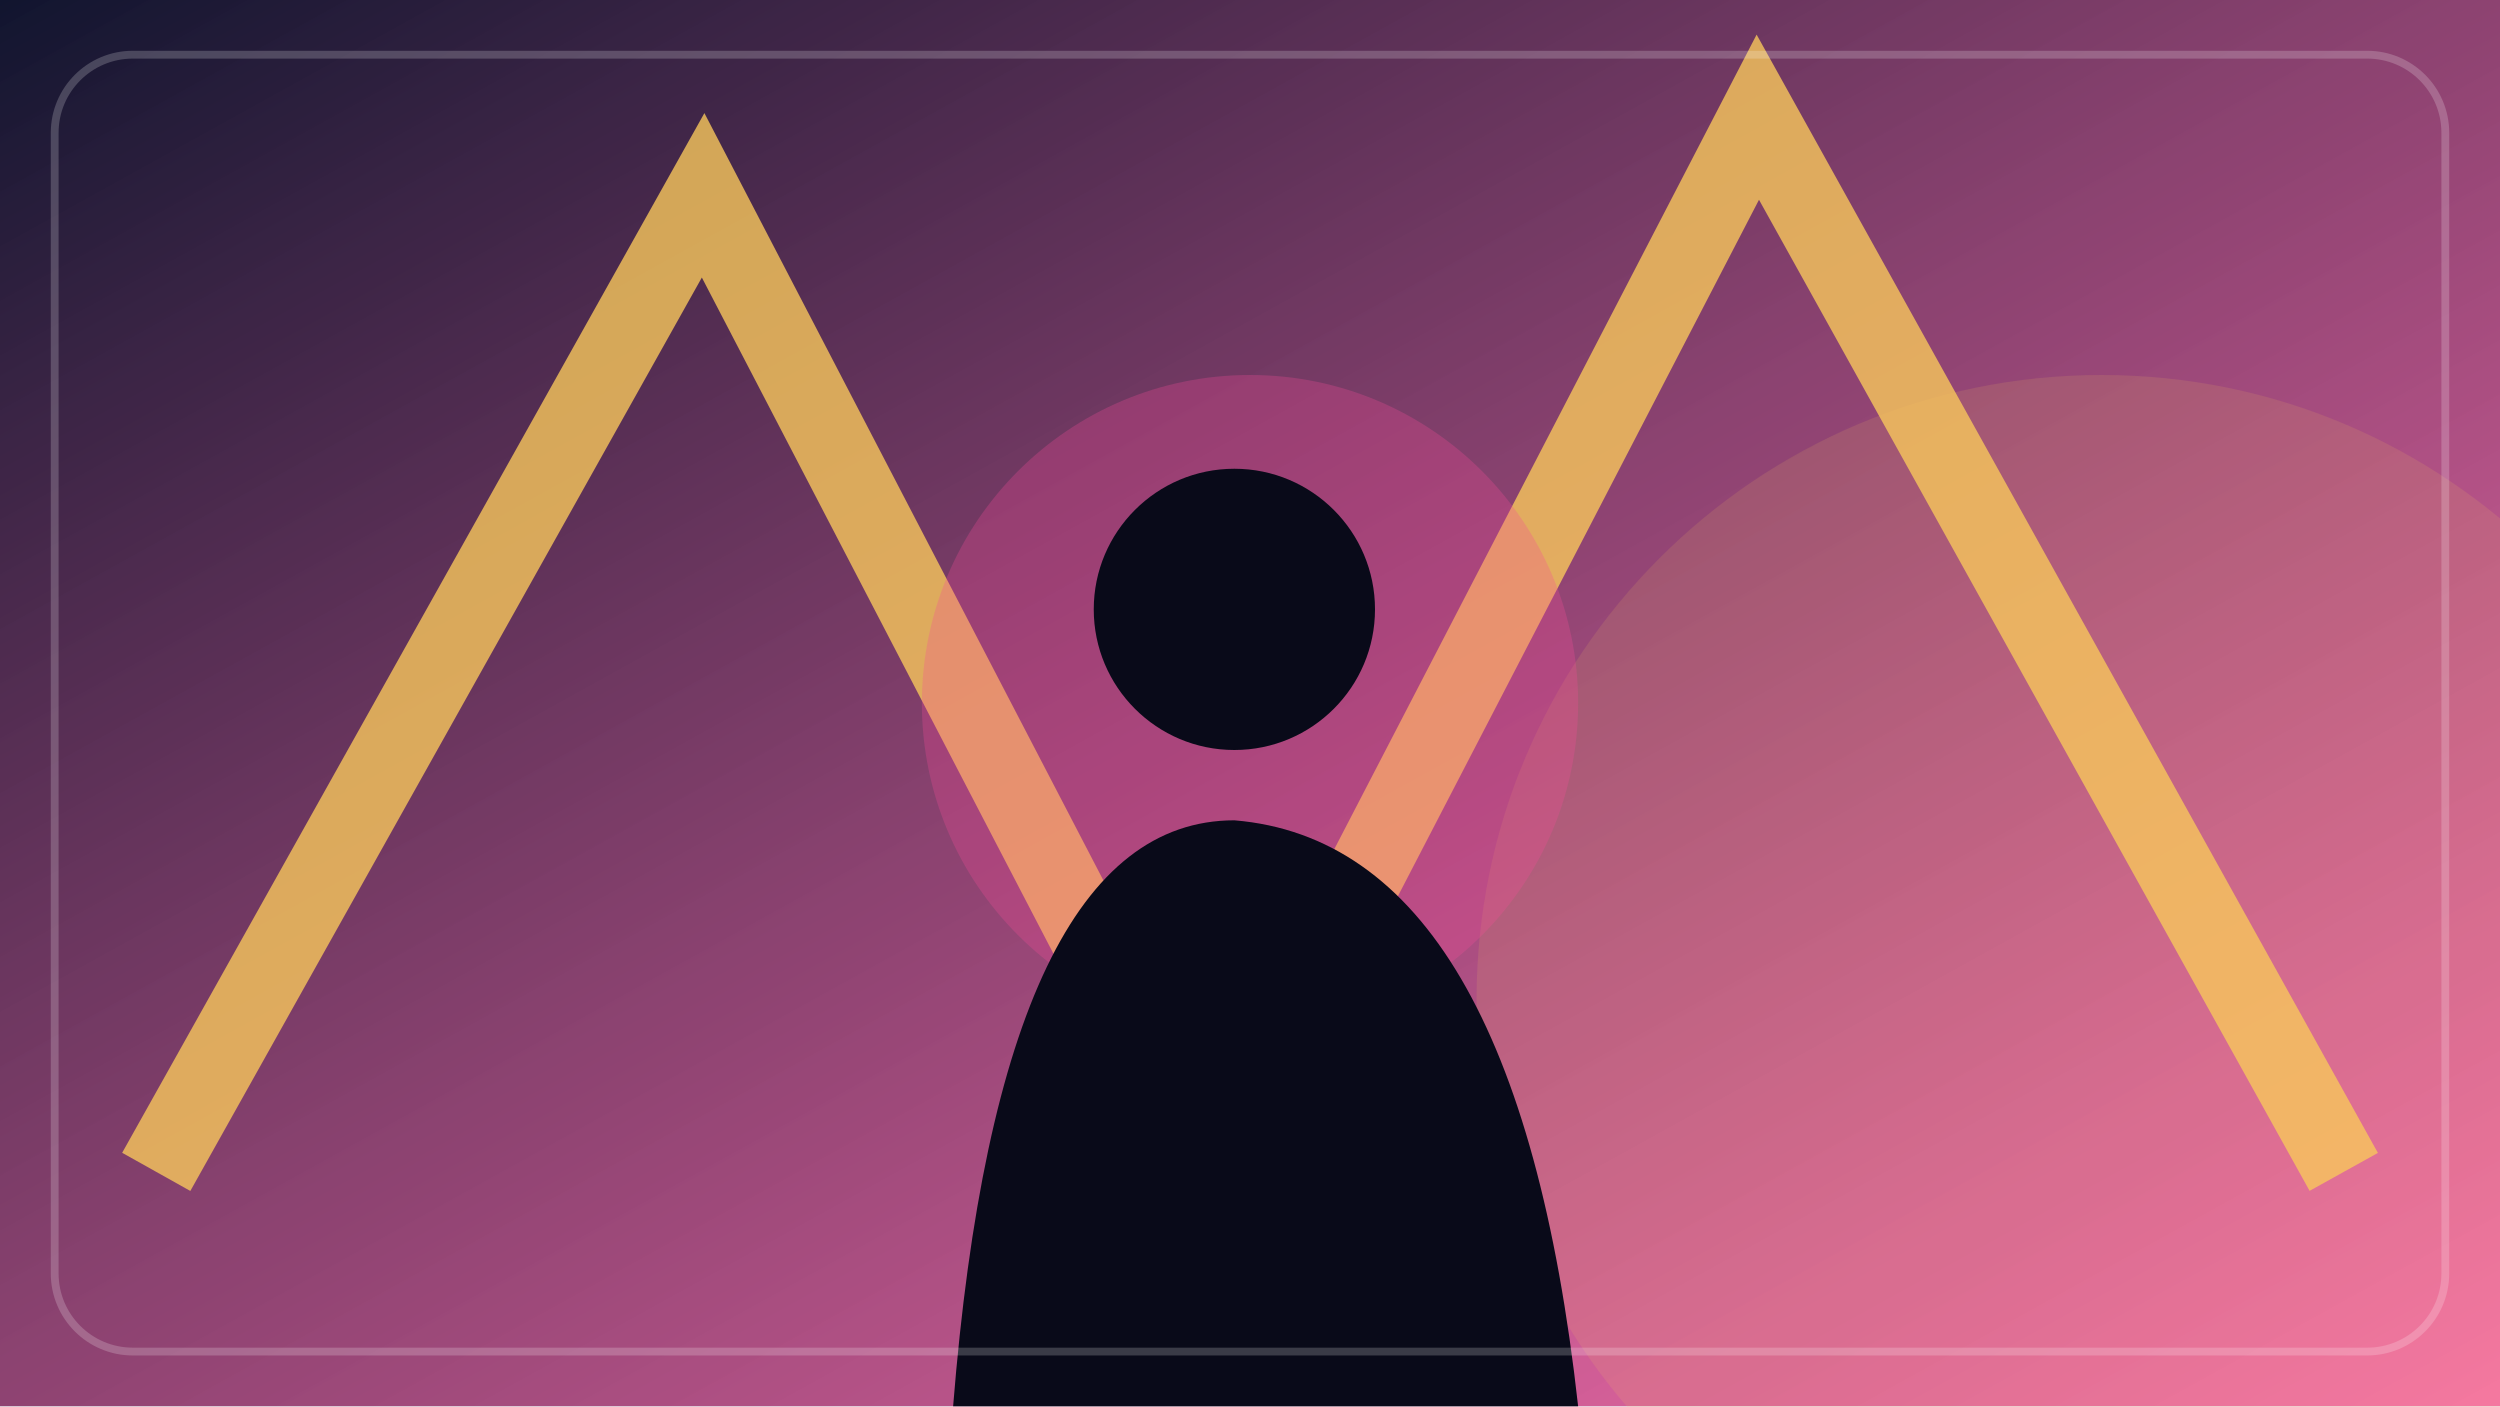
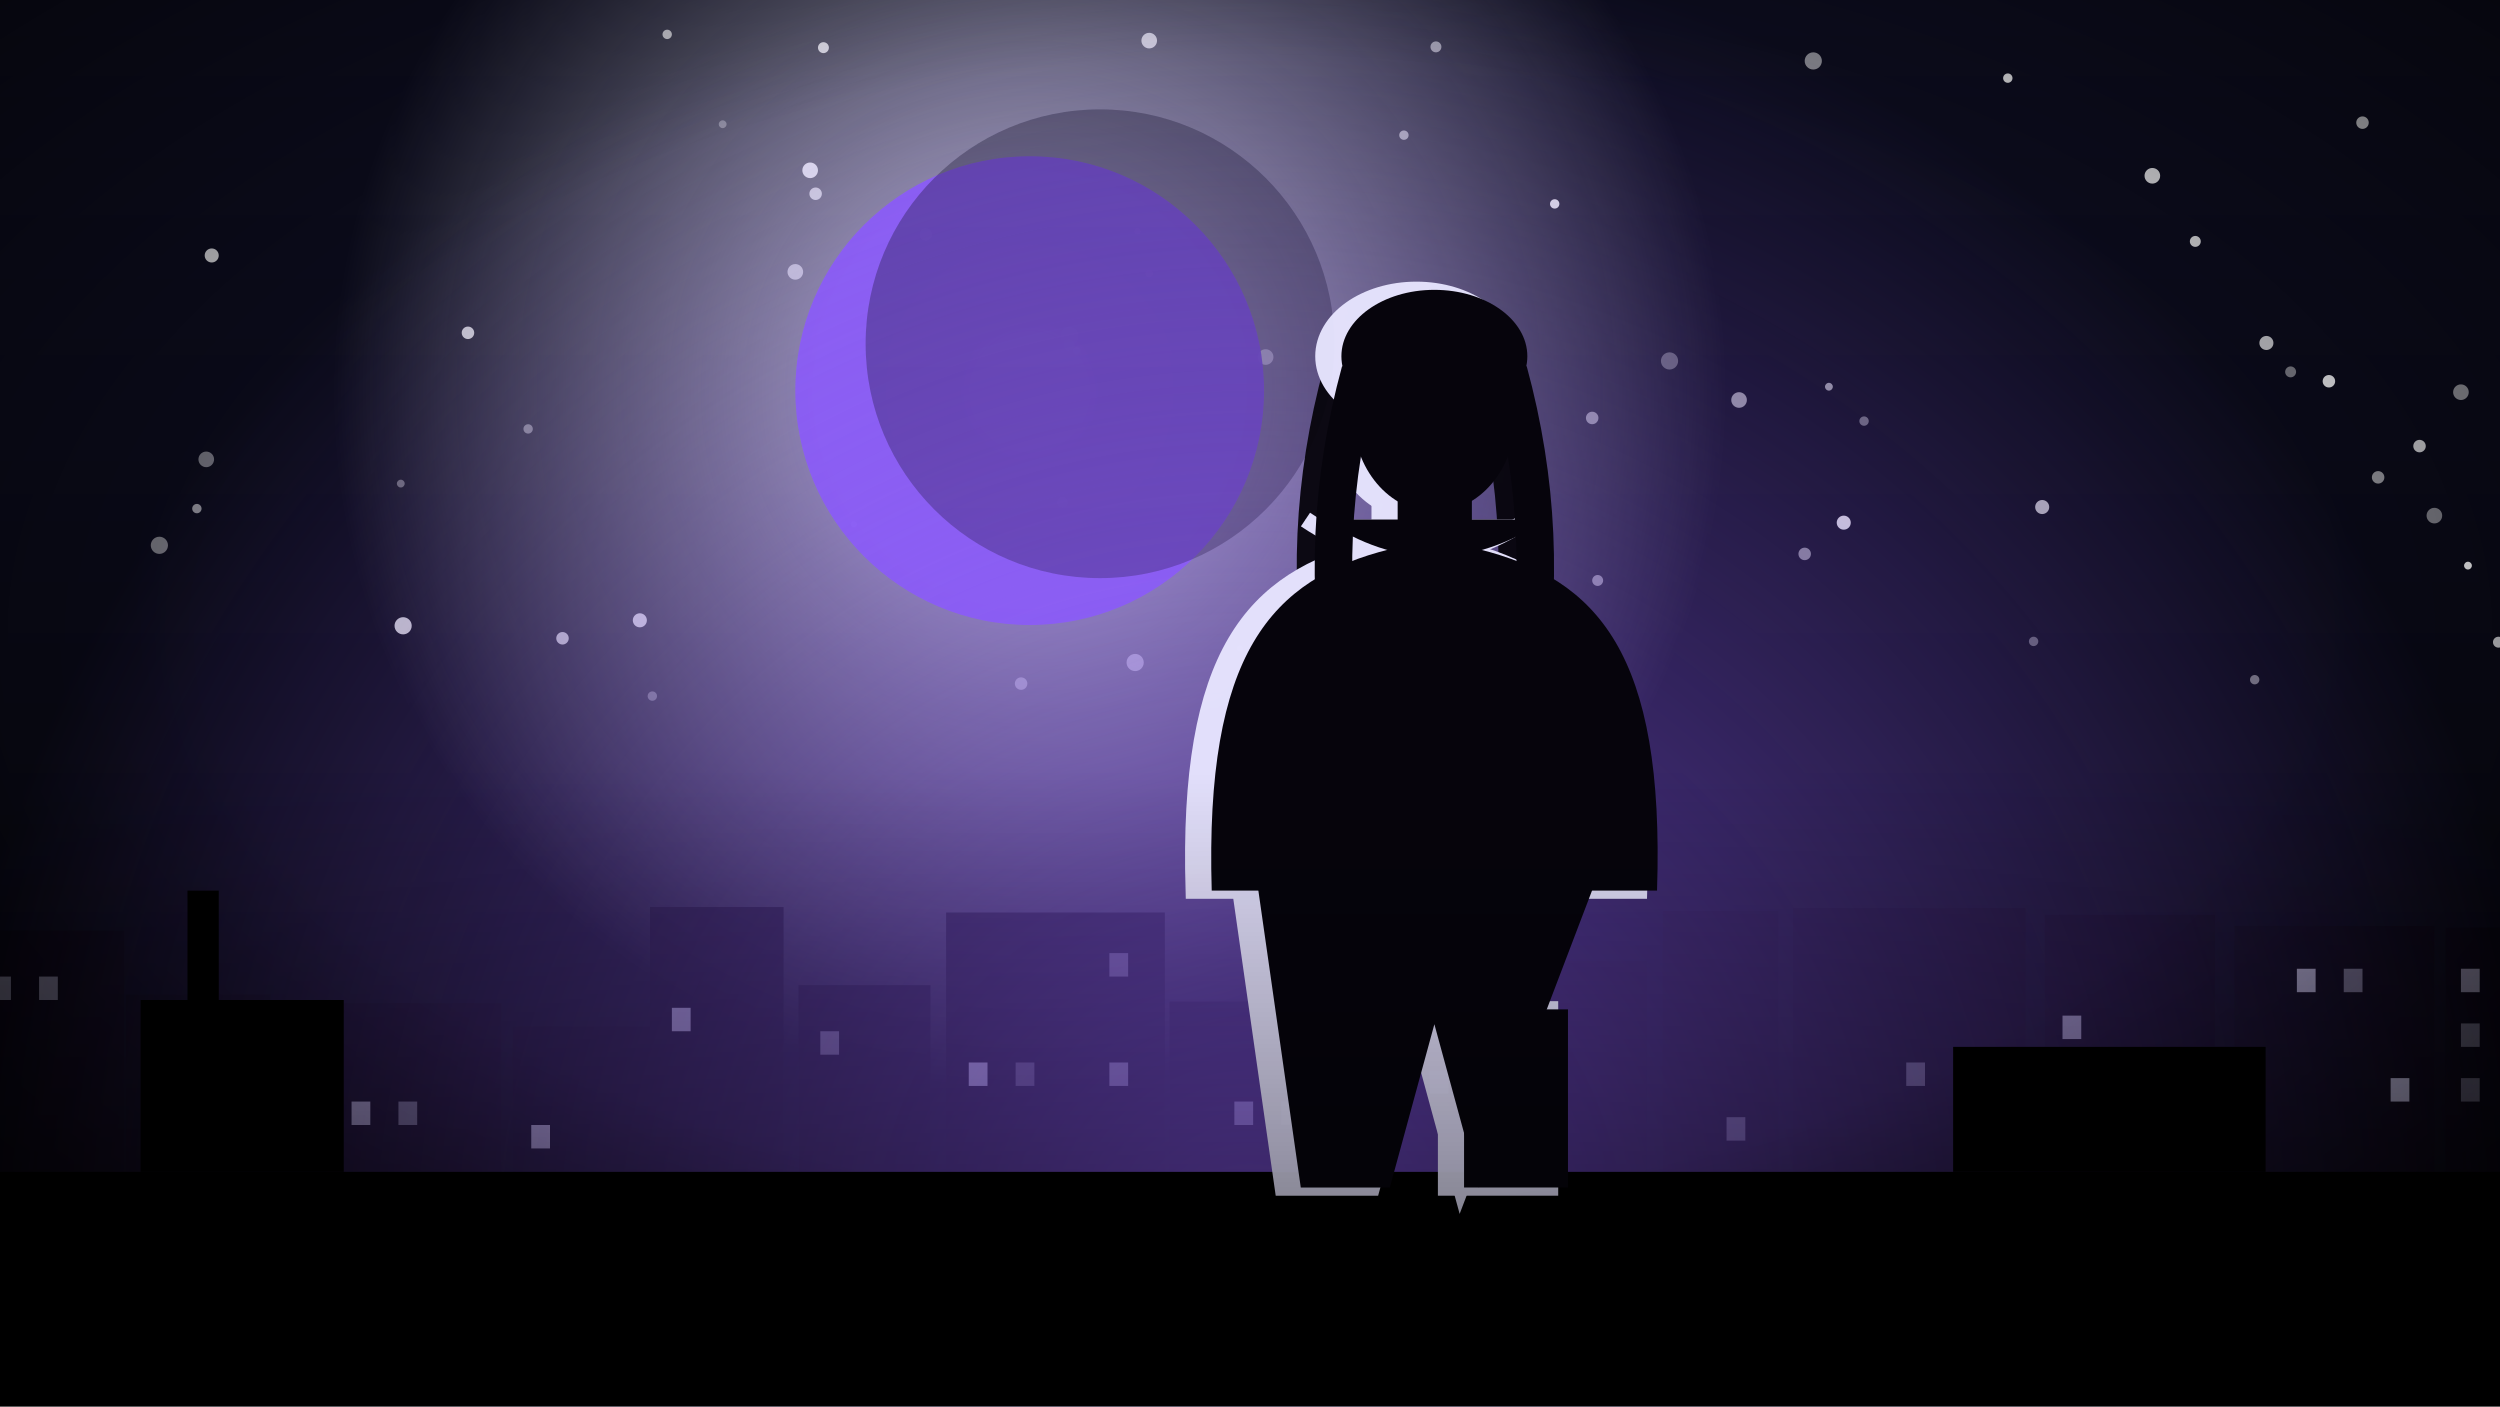
- <svg xmlns="http://www.w3.org/2000/svg" viewBox="0 0 320 180">
+ <svg xmlns="http://www.w3.org/2000/svg" viewBox="0 0 320 180" width="320" height="180" preserveAspectRatio="xMidYMid slice">
  <defs>
-     <linearGradient id="b" x1="0" y1="0" x2="1" y2="1">
-       <stop stop-color="#11152F" />
-       <stop offset="1" stop-color="#F54B98" stop-opacity=".8" />
+     <linearGradient id="bgk45" x1="0" y1="0" x2="0" y2="1">
+       <stop offset="0" stop-color="#0D0D1F" />
+       <stop offset="1" stop-color="#030308" />
+     </linearGradient>
+     <radialGradient id="glk45" cx=".5" cy=".5" r=".5">
+       <stop offset="0" stop-color="#E8E6FF" stop-opacity=".85" />
+       <stop offset="1" stop-color="#E8E6FF" stop-opacity="0" />
+     </radialGradient>
+     <radialGradient id="g2k45" cx=".5" cy=".5" r=".5">
+       <stop offset="0" stop-color="#8B5CF6" stop-opacity=".7" />
+       <stop offset="1" stop-color="#8B5CF6" stop-opacity="0" />
+     </radialGradient>
+     <linearGradient id="bek45" x1="0" y1="0" x2="0" y2="1">
+       <stop offset="0" stop-color="#E8E6FF" stop-opacity=".55" />
+       <stop offset="1" stop-color="#E8E6FF" stop-opacity="0" />
+     </linearGradient>
+     <radialGradient id="vgk45" cx=".5" cy=".45" r=".75">
+       <stop offset=".55" stop-color="#000" stop-opacity="0" />
+       <stop offset="1" stop-color="#000" stop-opacity=".7" />
+     </radialGradient>
+     <linearGradient id="ftk45" x1="0" y1="0" x2="0" y2="1">
+       <stop offset=".55" stop-color="#000" stop-opacity="0" />
+       <stop offset="1" stop-color="#000" stop-opacity=".55" />
    </linearGradient>
  </defs>
-   <rect width="320" height="180" fill="url(#b)" />
-   <circle cx="269" cy="128" r="80" fill="#F7C75B" opacity=".13" />
-   <path d="M20 150L90 25L155 150L225 15L300 150" fill="none" stroke="#F7C75B" stroke-width="10" opacity=".8" />
-   <circle cx="160" cy="90" r="42" fill="#F54B98" opacity=".28" />
-   <circle cx="158" cy="78" r="18" fill="#090A19" />
-   <path d="M122 180Q128 105 158 105Q194 108 202 180Z" fill="#090A19" />
-   <rect x="7" y="7" width="306" height="166" rx="10" fill="none" stroke="#FFFFFF" stroke-opacity=".2" />
+   <rect width="320" height="180" fill="url(#bgk45)" />
+   <circle cx="319.8" cy="82.2" r="0.7" fill="#FFF" opacity="0.71" />
+   <circle cx="304.4" cy="61.1" r="0.8" fill="#FFF" opacity="0.51" />
+   <circle cx="109.3" cy="67.1" r="0.4" fill="#FFF" opacity="0.49" />
+   <circle cx="275.5" cy="22.5" r="1.0" fill="#FFF" opacity="0.79" />
+   <circle cx="105.4" cy="6.1" r="0.7" fill="#FFF" opacity="0.85" />
+   <circle cx="260.3" cy="82.1" r="0.6" fill="#FFF" opacity="0.35" />
+   <circle cx="136.8" cy="44.2" r="0.7" fill="#FFF" opacity="0.49" />
+   <circle cx="147.1" cy="35.0" r="0.5" fill="#FFF" opacity="0.49" />
+   <circle cx="238.6" cy="53.9" r="0.6" fill="#FFF" opacity="0.38" />
+   <circle cx="199.0" cy="26.1" r="0.6" fill="#FFF" opacity="0.85" />
+   <circle cx="83.5" cy="89.1" r="0.6" fill="#FFF" opacity="0.33" />
+   <circle cx="234.1" cy="49.5" r="0.5" fill="#FFF" opacity="0.56" />
+   <circle cx="26.4" cy="58.8" r="1.0" fill="#FFF" opacity="0.37" />
+   <circle cx="145.3" cy="84.8" r="1.1" fill="#FFF" opacity="0.51" />
+   <circle cx="118.5" cy="30.0" r="0.8" fill="#FFF" opacity="0.73" />
+   <circle cx="147.1" cy="5.2" r="1.0" fill="#FFF" opacity="0.73" />
+   <circle cx="232.1" cy="7.8" r="1.1" fill="#FFF" opacity="0.51" />
+   <circle cx="136.9" cy="43.0" r="1.1" fill="#FFF" opacity="0.37" />
+   <circle cx="167.0" cy="83.2" r="0.8" fill="#FFF" opacity="0.73" />
+   <circle cx="315.0" cy="50.2" r="1.0" fill="#FFF" opacity="0.50" />
+   <circle cx="25.2" cy="65.1" r="0.6" fill="#FFF" opacity="0.48" />
+   <circle cx="293.2" cy="47.6" r="0.7" fill="#FFF" opacity="0.41" />
+   <circle cx="302.4" cy="15.7" r="0.8" fill="#FFF" opacity="0.73" />
+   <circle cx="67.6" cy="54.9" r="0.6" fill="#FFF" opacity="0.40" />
+   <circle cx="51.6" cy="80.1" r="1.1" fill="#FFF" opacity="0.75" />
+   <circle cx="290.1" cy="43.9" r="0.9" fill="#FFF" opacity="0.68" />
+   <circle cx="27.1" cy="32.7" r="0.9" fill="#FFF" opacity="0.73" />
+   <circle cx="51.3" cy="61.9" r="0.5" fill="#FFF" opacity="0.35" />
+   <circle cx="103.7" cy="21.8" r="1.0" fill="#FFF" opacity="0.83" />
+   <circle cx="236.0" cy="66.9" r="0.9" fill="#FFF" opacity="0.82" />
+   <circle cx="315.9" cy="72.4" r="0.5" fill="#FFF" opacity="0.88" />
+   <circle cx="213.7" cy="46.2" r="1.1" fill="#FFF" opacity="0.32" />
+   <circle cx="81.9" cy="79.4" r="0.9" fill="#FFF" opacity="0.75" />
+   <circle cx="104.4" cy="24.8" r="0.8" fill="#FFF" opacity="0.70" />
+   <circle cx="203.8" cy="53.5" r="0.8" fill="#FFF" opacity="0.50" />
+   <circle cx="288.6" cy="87.0" r="0.6" fill="#FFF" opacity="0.41" />
+   <circle cx="137.8" cy="44.9" r="0.5" fill="#FFF" opacity="0.81" />
+   <circle cx="85.4" cy="4.4" r="0.6" fill="#FFF" opacity="0.73" />
+   <circle cx="179.7" cy="17.3" r="0.6" fill="#FFF" opacity="0.55" />
+   <circle cx="261.4" cy="64.9" r="0.9" fill="#FFF" opacity="0.66" />
+   <circle cx="298.1" cy="48.8" r="0.8" fill="#FFF" opacity="0.82" />
+   <circle cx="311.6" cy="66.0" r="1.0" fill="#FFF" opacity="0.43" />
+   <circle cx="20.4" cy="69.8" r="1.1" fill="#FFF" opacity="0.39" />
+   <circle cx="180.7" cy="69.7" r="0.9" fill="#FFF" opacity="0.36" />
+   <circle cx="145.6" cy="29.6" r="0.4" fill="#FFF" opacity="0.74" />
+   <circle cx="59.9" cy="42.6" r="0.8" fill="#FFF" opacity="0.73" />
+   <circle cx="231.0" cy="70.9" r="0.8" fill="#FFF" opacity="0.50" />
+   <circle cx="72.0" cy="81.7" r="0.8" fill="#FFF" opacity="0.67" />
+   <circle cx="136.0" cy="64.3" r="0.7" fill="#FFF" opacity="0.30" />
+   <circle cx="183.8" cy="6.0" r="0.7" fill="#FFF" opacity="0.53" />
+   <circle cx="257.0" cy="10.0" r="0.6" fill="#FFF" opacity="0.84" />
+   <circle cx="309.7" cy="57.1" r="0.8" fill="#FFF" opacity="0.71" />
+   <circle cx="204.5" cy="74.3" r="0.7" fill="#FFF" opacity="0.50" />
+   <circle cx="158.7" cy="83.0" r="0.4" fill="#FFF" opacity="0.30" />
+   <circle cx="162.0" cy="45.7" r="1.0" fill="#FFF" opacity="0.68" />
+   <circle cx="222.6" cy="51.2" r="1.0" fill="#FFF" opacity="0.55" />
+   <circle cx="281.0" cy="30.9" r="0.7" fill="#FFF" opacity="0.76" />
+   <circle cx="101.8" cy="34.8" r="1.0" fill="#FFF" opacity="0.62" />
+   <circle cx="130.7" cy="87.5" r="0.8" fill="#FFF" opacity="0.43" />
+   <circle cx="92.5" cy="15.9" r="0.5" fill="#FFF" opacity="0.33" />
+   <circle cx="131.8" cy="50.0" r="90.0" fill="url(#glk45)" />
+   <circle cx="131.8" cy="50" r="30" fill="#8B5CF6" opacity=".95" />
+   <circle cx="140.8" cy="44" r="30" fill="url(#bgk45)" opacity=".35" />
+   <g opacity=".8">
+     <rect x="-4.0" y="119.1" width="19.9" height="31.9" fill="#05030A" />
+     <rect x="-1" y="125" width="2.4" height="3" fill="#E8E6FF" opacity="0.42" />
+     <rect x="5" y="125" width="2.4" height="3" fill="#E8E6FF" opacity="0.45" />
+     <rect x="16.1" y="127.3" width="18.5" height="23.7" fill="#05030A" />
+     <rect x="19" y="140" width="2.4" height="3" fill="#E8E6FF" opacity="0.94" />
+     <rect x="36.6" y="128.4" width="27.6" height="22.6" fill="#05030A" />
+     <rect x="39" y="134" width="2.4" height="3" fill="#E8E6FF" opacity="0.65" />
+     <rect x="39" y="141" width="2.4" height="3" fill="#E8E6FF" opacity="0.57" />
+     <rect x="45" y="141" width="2.4" height="3" fill="#E8E6FF" opacity="0.79" />
+     <rect x="51" y="141" width="2.4" height="3" fill="#E8E6FF" opacity="0.53" />
+     <rect x="65.6" y="131.4" width="17.6" height="19.6" fill="#05030A" />
+     <rect x="68" y="144" width="2.4" height="3" fill="#E8E6FF" opacity="0.88" />
+     <rect x="83.2" y="116.1" width="17.1" height="34.9" fill="#05030A" />
+     <rect x="86" y="129" width="2.4" height="3" fill="#E8E6FF" opacity="0.70" />
+     <rect x="102.2" y="126.1" width="16.9" height="24.9" fill="#05030A" />
+     <rect x="105" y="132" width="2.4" height="3" fill="#E8E6FF" opacity="0.47" />
+     <rect x="121.1" y="116.8" width="28.0" height="34.2" fill="#05030A" />
+     <rect x="142" y="122" width="2.4" height="3" fill="#E8E6FF" opacity="0.44" />
+     <rect x="124" y="136" width="2.4" height="3" fill="#E8E6FF" opacity="0.90" />
+     <rect x="130" y="136" width="2.4" height="3" fill="#E8E6FF" opacity="0.40" />
+     <rect x="142" y="136" width="2.4" height="3" fill="#E8E6FF" opacity="0.69" />
+     <rect x="149.7" y="128.2" width="22.6" height="22.8" fill="#05030A" />
+     <rect x="158" y="141" width="2.4" height="3" fill="#E8E6FF" opacity="0.76" />
+     <rect x="164" y="141" width="2.4" height="3" fill="#E8E6FF" opacity="0.87" />
+     <rect x="174.4" y="131.1" width="18.8" height="19.9" fill="#05030A" />
+     <rect x="183" y="137" width="2.4" height="3" fill="#E8E6FF" opacity="0.72" />
+     <rect x="195.2" y="123.0" width="15.6" height="28.0" fill="#05030A" />
+     <rect x="212.8" y="116.6" width="14.8" height="34.4" fill="#05030A" />
+     <rect x="221" y="143" width="2.4" height="3" fill="#E8E6FF" opacity="0.45" />
+     <rect x="229.5" y="116.2" width="29.8" height="34.8" fill="#05030A" />
+     <rect x="244" y="136" width="2.4" height="3" fill="#E8E6FF" opacity="0.43" />
+     <rect x="261.7" y="117.1" width="21.8" height="33.9" fill="#05030A" />
+     <rect x="264" y="130" width="2.4" height="3" fill="#E8E6FF" opacity="0.69" />
+     <rect x="286.0" y="118.5" width="25.6" height="32.5" fill="#05030A" />
+     <rect x="294" y="124" width="2.4" height="3" fill="#E8E6FF" opacity="0.81" />
+     <rect x="300" y="124" width="2.4" height="3" fill="#E8E6FF" opacity="0.51" />
+     <rect x="306" y="138" width="2.4" height="3" fill="#E8E6FF" opacity="0.94" />
+     <rect x="313.0" y="118.7" width="18.4" height="32.3" fill="#05030A" />
+     <rect x="315" y="124" width="2.4" height="3" fill="#E8E6FF" opacity="0.58" />
+     <rect x="315" y="131" width="2.4" height="3" fill="#E8E6FF" opacity="0.42" />
+     <rect x="315" y="138" width="2.4" height="3" fill="#E8E6FF" opacity="0.43" />
+     <rect x="327" y="145" width="2.4" height="3" fill="#E8E6FF" opacity="0.79" />
+   </g>
+   <circle cx="160.0" cy="160.0" r="170.0" fill="url(#g2k45)" />
+   <path d="M0 150 L320 150 L320 180 L0 180Z" fill="#000" />
+   <rect x="18" y="128" width="26" height="22" fill="#000" />
+   <path d="M24 128 v-14 h4 v14" fill="#000" />
+   <rect x="250" y="134" width="40" height="16" fill="#000" />
+   <g>
+     <g fill="#E8E6FF" stroke="#E8E6FF" stroke-width="2.1" opacity=".95">
+       <ellipse cx="181.3" cy="53.2" rx="10.4" ry="12.3" />
+       <path d="M171.8 47.5 q-5.7 20.9 -1.9 41.8 M190.8 47.5 q5.7 20.9 1.9 41.8" stroke="#06040C" stroke-width="4.8" fill="none" />
+       <ellipse cx="181.3" cy="45.6" rx="11.9" ry="8.5" />
+       <rect x="176.6" y="62.7" width="9.5" height="9.5" />
+       <path d="M152.8 114.0 C151.9 83.6 160.4 74.1 175.6 70.3 L187.0 70.3 L187.0 70.3 L187.0 70.3 C202.2 74.1 210.8 83.6 209.8 114.0 Z" />
+       <path d="M158.5 112.1 L164.2 152.0 L175.6 152.0 L181.3 131.1 L187.0 152.0 L202.2 112.1 Z" />
+       <rect x="185.1" y="129.2" width="13.3" height="22.8" />
+       <path d="M167.1 66.5 q14.2 9.5 28.5 0" />
+     </g>
+     <g fill="#06040C" transform="translate(2.3 0)">
+       <ellipse cx="181.3" cy="53.2" rx="10.4" ry="12.3" />
+       <path d="M171.8 47.5 q-5.7 20.9 -1.9 41.8 M190.8 47.5 q5.7 20.9 1.9 41.8" stroke="#06040C" stroke-width="4.8" fill="none" />
+       <ellipse cx="181.3" cy="45.6" rx="11.9" ry="8.5" />
+       <rect x="176.6" y="62.7" width="9.5" height="9.5" />
+       <path d="M152.8 114.0 C151.9 83.6 160.4 74.1 175.6 70.3 L187.0 70.3 L187.0 70.3 L187.0 70.3 C202.2 74.1 210.8 83.6 209.8 114.0 Z" />
+       <path d="M158.5 112.1 L164.2 152.0 L175.6 152.0 L181.3 131.1 L187.0 152.0 L202.2 112.1 Z" />
+       <rect x="185.1" y="129.2" width="13.3" height="22.8" />
+       <path d="M167.1 66.5 q14.2 9.5 28.5 0" />
+     </g>
+   </g>
+   <rect width="320" height="180" fill="url(#vgk45)" />
+   <rect width="320" height="180" fill="url(#ftk45)" />
</svg>
